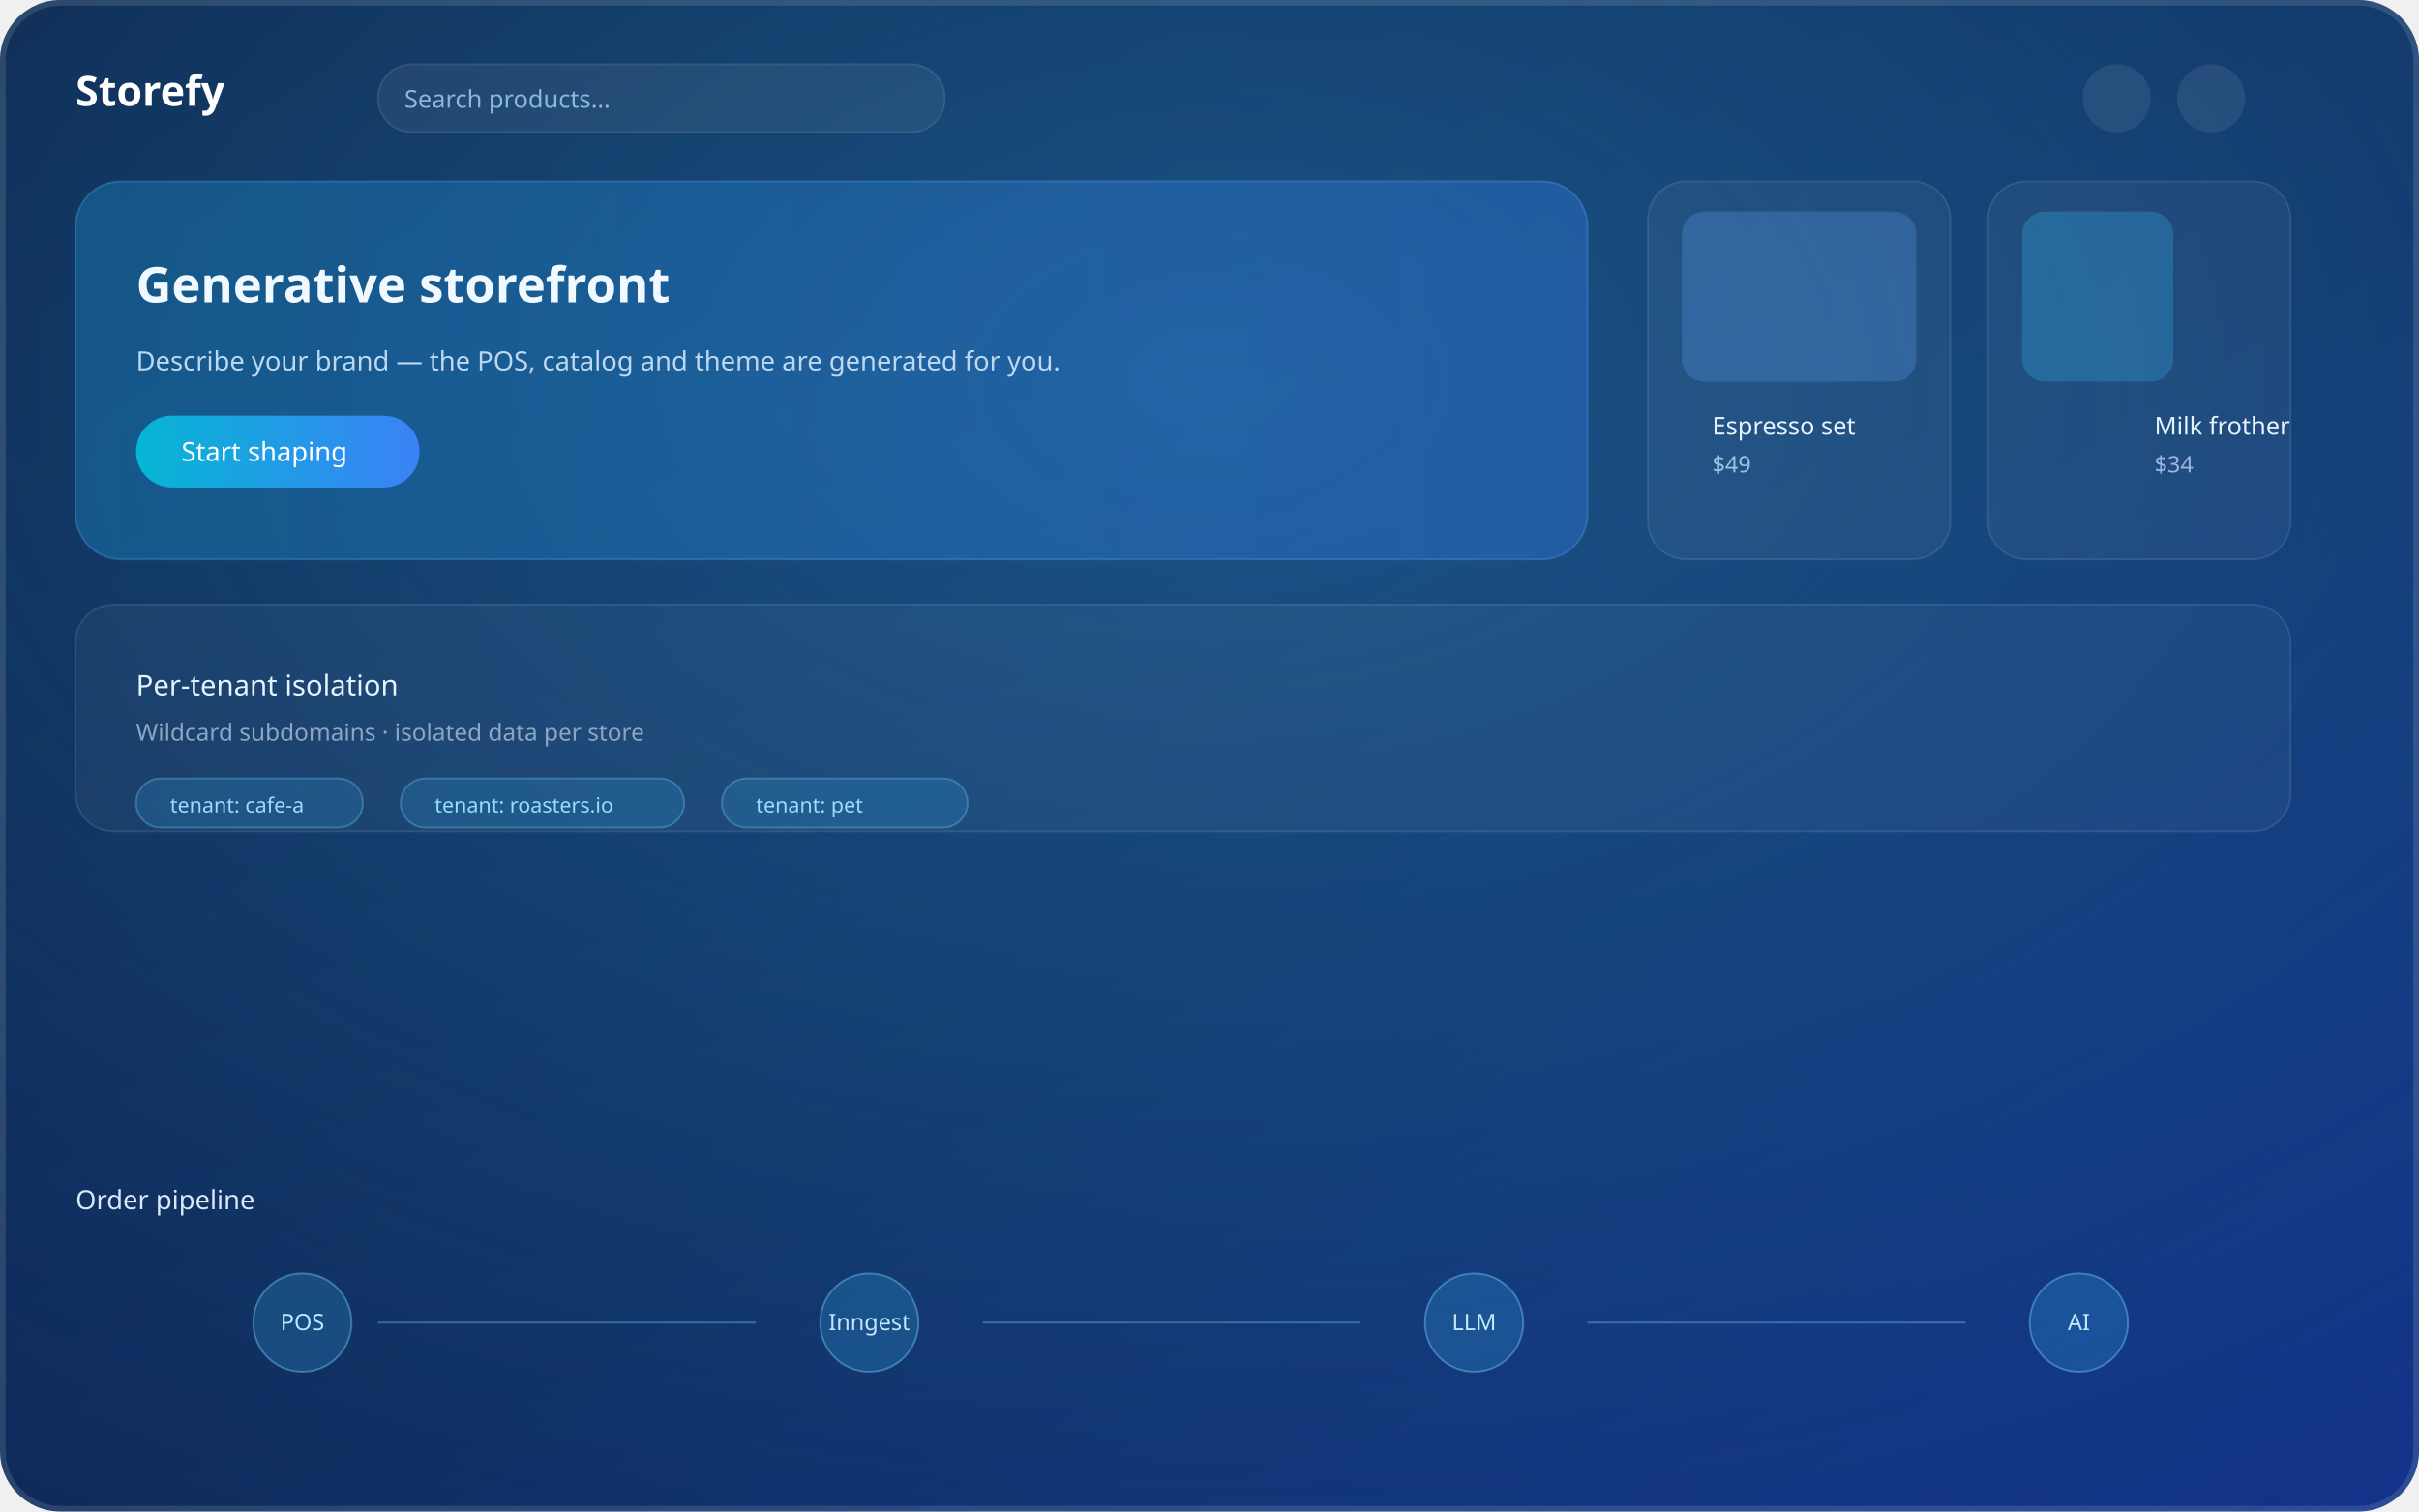
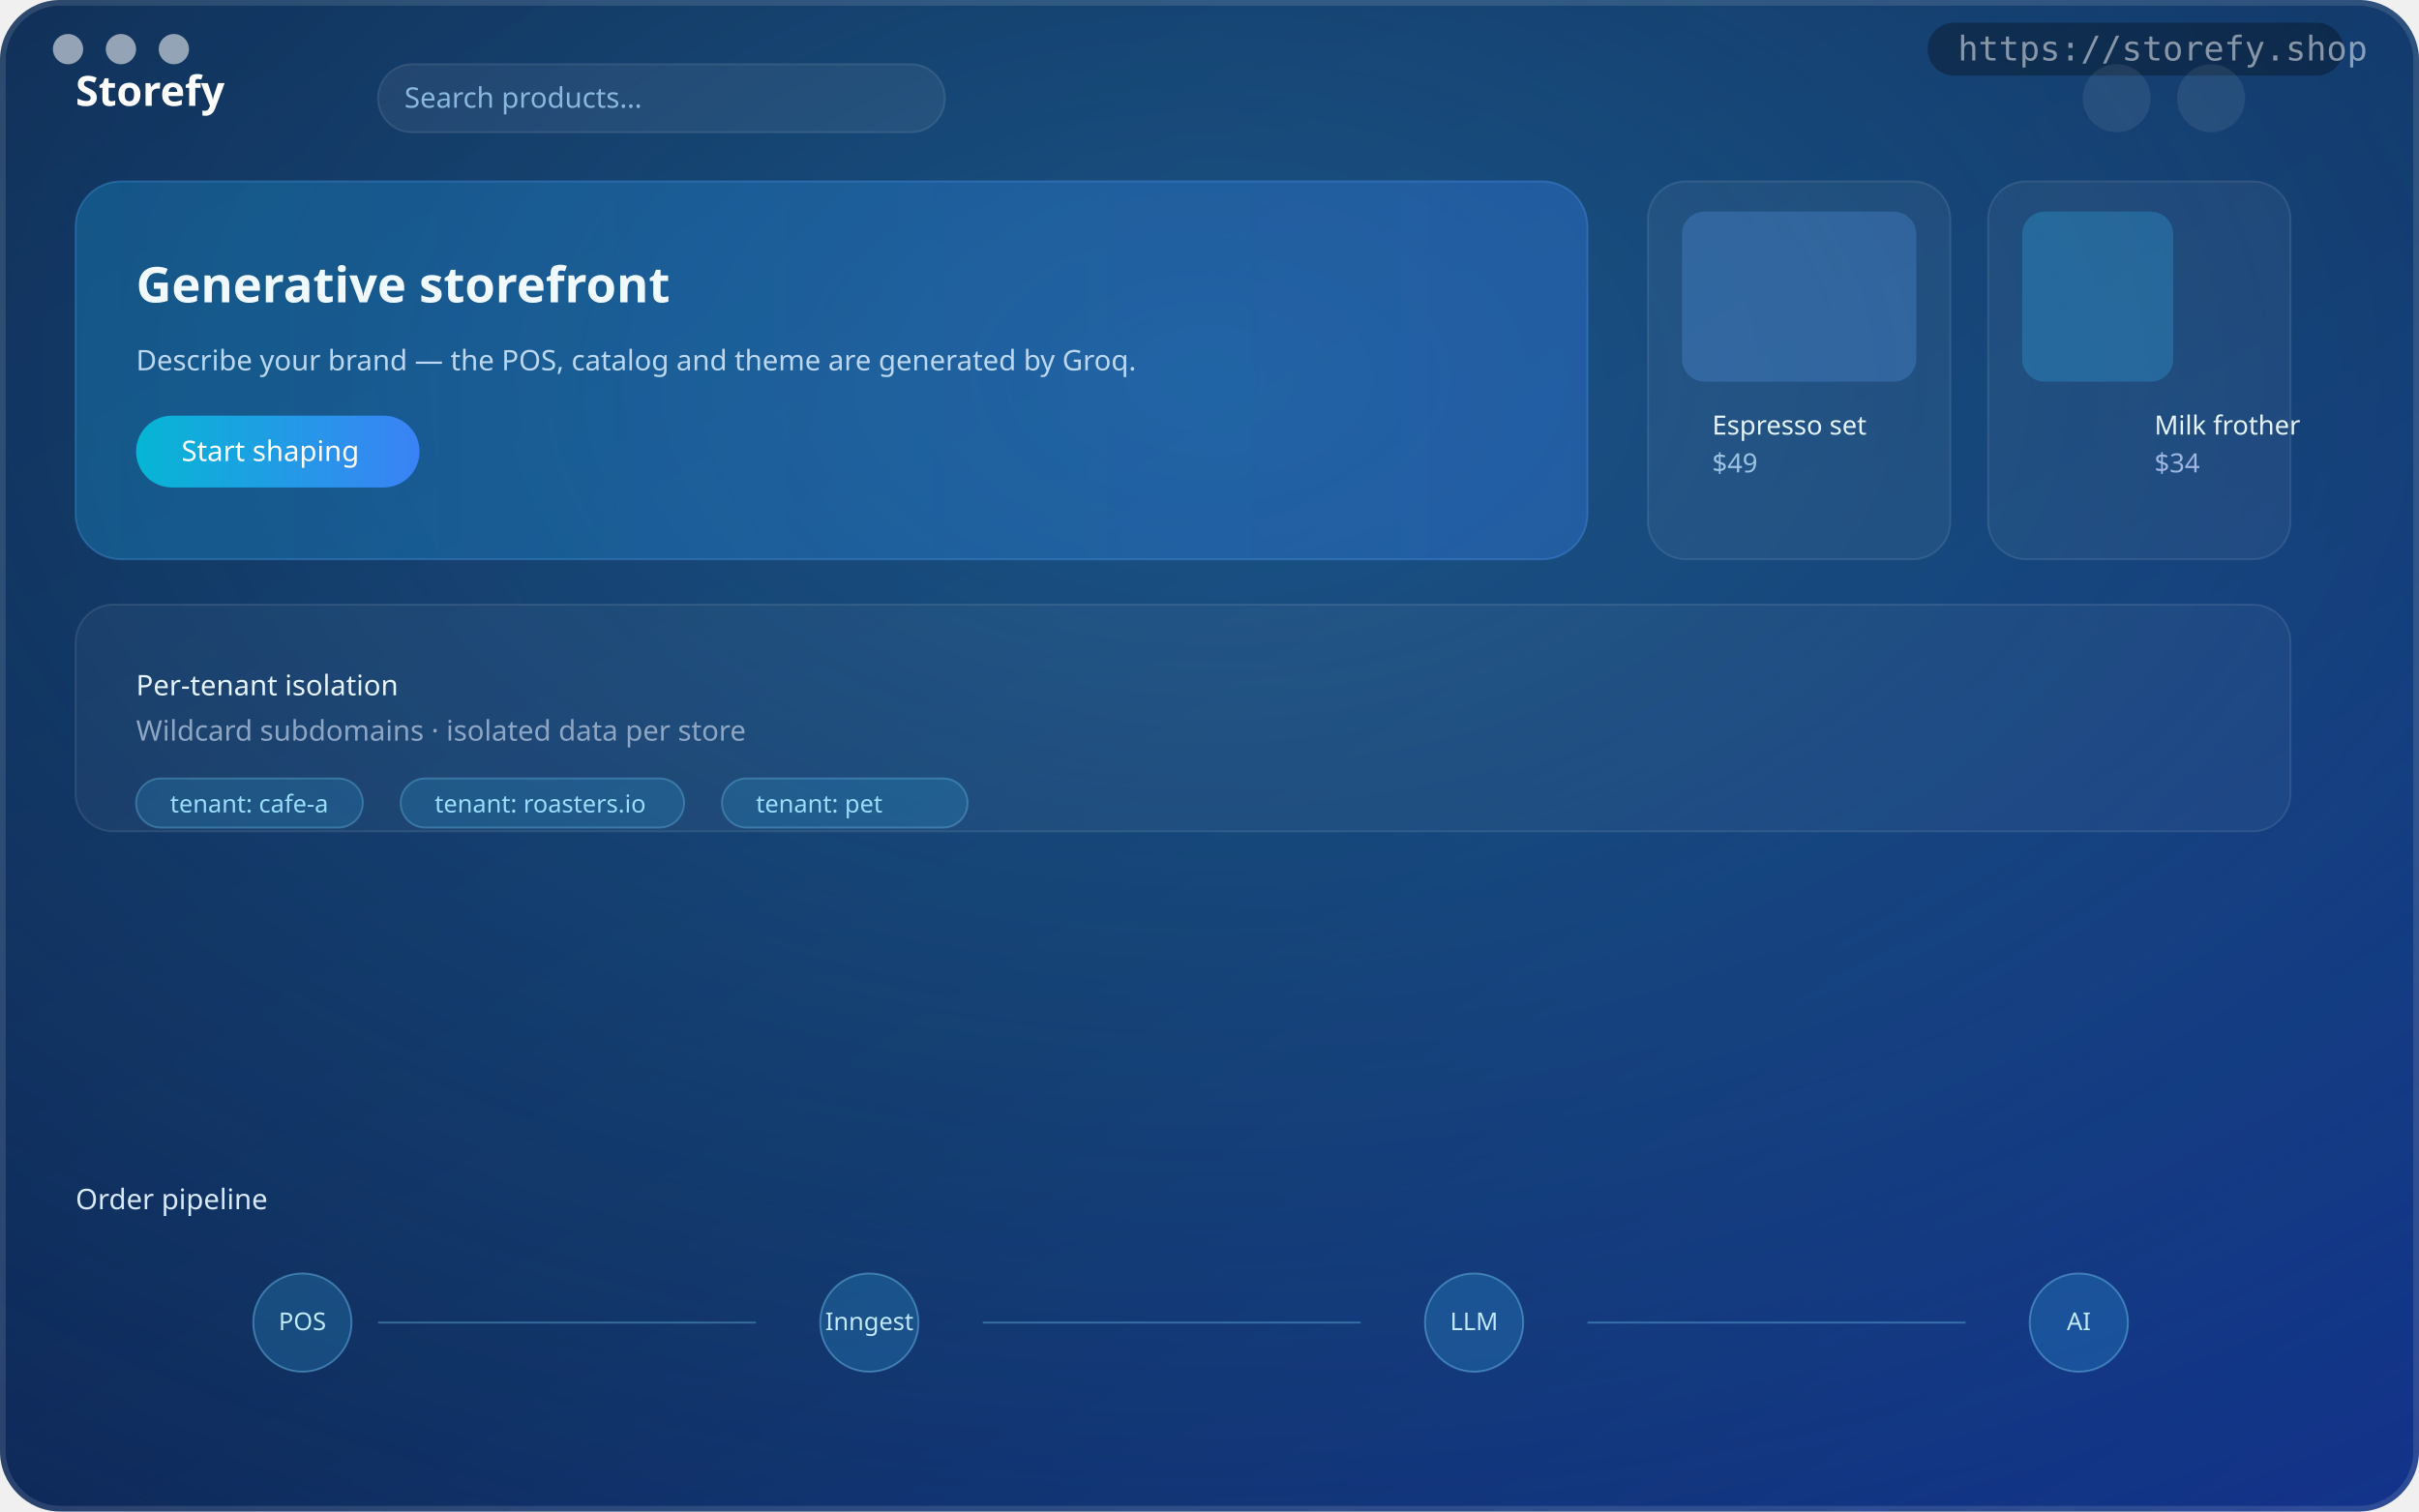
<svg xmlns="http://www.w3.org/2000/svg" width="1280" height="800" viewBox="0 0 1280 800" fill="none">
  <defs>
    <linearGradient id="bg" x1="0" y1="0" x2="1" y2="1">
      <stop offset="0" stop-color="#0b1e44" />
      <stop offset="0.55" stop-color="#0e2a5c" />
      <stop offset="1" stop-color="#12328a" />
    </linearGradient>
    <linearGradient id="acc" x1="0" y1="0" x2="1" y2="0">
      <stop offset="0" stop-color="#06b6d4" />
      <stop offset="1" stop-color="#3b82f6" />
    </linearGradient>
    <radialGradient id="glow" cx="0.5" cy="0.25" r="0.9">
      <stop offset="0" stop-color="#38bdf8" stop-opacity="0.3" />
      <stop offset="1" stop-color="#38bdf8" stop-opacity="0" />
    </radialGradient>
  </defs>
  <rect width="1280" height="800" rx="32" fill="url(#bg)" />
  <rect width="1280" height="800" rx="32" fill="url(#glow)" />
  <rect x="1.5" y="1.5" width="1277" height="797" rx="30.5" stroke="rgba(255,255,255,0.12)" stroke-width="3" />
+   <g aria-hidden="true">
+     <circle cx="36" cy="26" r="8" fill="rgba(255,255,255,0.55)" />
+     <circle cx="64" cy="26" r="8" fill="rgba(255,255,255,0.55)" />
+     <circle cx="92" cy="26" r="8" fill="rgba(255,255,255,0.55)" />
+     <rect x="1020" y="12" width="220" height="28" rx="14" fill="rgba(0,0,0,0.3)" />
+     <text x="1036" y="32" font-family="Geist Mono, monospace" font-size="18" fill="rgba(255,255,255,0.5)">https://storefy.shop</text>
+   </g>
  <g font-family="Geist, sans-serif">
    <text x="40" y="56" font-size="22" font-weight="700" fill="#ffffff">Storefy</text>
    <rect x="200" y="34" width="300" height="36" rx="18" fill="rgba(255,255,255,0.06)" stroke="rgba(255,255,255,0.1)" />
-     <text x="214" y="57" font-size="13" fill="#8ab8dd">Search products…</text>
+     <text x="214" y="57" font-size="15" fill="#8ab8dd">Search products…</text>
    <g fill="rgba(255,255,255,0.08)">
      <circle cx="1120" cy="52" r="18" />
      <circle cx="1170" cy="52" r="18" />
    </g>
  </g>
  <rect x="40" y="96" width="800" height="200" rx="24" fill="rgba(59,130,246,0.14)" stroke="rgba(96,165,250,0.3)" />
  <rect x="40" y="96" width="800" height="200" rx="24" fill="url(#acc)" opacity="0.18" />
  <g font-family="Geist, sans-serif">
    <text x="72" y="160" font-size="26" font-weight="600" fill="#f0f9ff">Generative storefront</text>
-     <text x="72" y="196" font-size="14" fill="#bcd8f0">Describe your brand — the POS, catalog and theme are generated for you.</text>
+     <text x="72" y="196" font-size="15" fill="#bcd8f0">Describe your brand — the POS, catalog and theme are generated by Groq.</text>
    <rect x="72" y="220" width="150" height="38" rx="19" fill="url(#acc)" />
-     <text x="96" y="244" font-size="14" font-weight="500" fill="#ffffff">Start shaping</text>
+     <text x="96" y="244" font-size="15" font-weight="500" fill="#ffffff">Start shaping</text>
  </g>
  <g font-family="Geist, sans-serif">
    <g>
      <rect x="872" y="96" width="160" height="200" rx="20" fill="rgba(255,255,255,0.05)" stroke="rgba(255,255,255,0.1)" />
      <rect x="890" y="112" width="124" height="90" rx="12" fill="rgba(96,165,250,0.25)" />
-       <text x="906" y="230" font-size="13" fill="#e5f3ff">Espresso set</text>
-       <text x="906" y="250" font-size="12" fill="#9cc3e2">$49</text>
+       <text x="906" y="230" font-size="14" fill="#e5f3ff">Espresso set</text>
+       <text x="906" y="250" font-size="14" fill="#9cc3e2">$49</text>
    </g>
    <g>
      <rect x="1052" y="96" width="160" height="200" rx="20" fill="rgba(255,255,255,0.05)" stroke="rgba(255,255,255,0.1)" />
      <rect x="1070" y="112" width="80" height="90" rx="12" fill="rgba(56,189,248,0.25)" />
-       <text x="1140" y="230" font-size="13" fill="#e5f3fe">Milk frother</text>
-       <text x="1140" y="250" font-size="12" fill="#9db6e2">$34</text>
+       <text x="1140" y="230" font-size="14" fill="#e5f3fe">Milk frother</text>
+       <text x="1140" y="250" font-size="14" fill="#9db6e2">$34</text>
    </g>
  </g>
  <rect x="40" y="320" width="1172" height="120" rx="20" fill="rgba(255,255,255,0.04)" stroke="rgba(255,255,255,0.1)" />
  <g font-family="Geist, sans-serif">
    <text x="72" y="368" font-size="15" font-weight="500" fill="#e5f3fe">Per-tenant isolation</text>
-     <text x="72" y="392" font-size="12.5" fill="#8da6c4">Wildcard subdomains · isolated data per store</text>
+     <text x="72" y="392" font-size="15" fill="#8da6c4">Wildcard subdomains · isolated data per store</text>
    <rect x="72" y="412" width="120" height="26" rx="13" fill="rgba(56,189,248,0.16)" stroke="rgba(125,211,252,0.3)" />
-     <text x="90" y="430" font-size="11" fill="#9adcfb">tenant: cafe-a</text>
+     <text x="90" y="430" font-size="13" fill="#9adcfb">tenant: cafe-a</text>
    <rect x="212" y="412" width="150" height="26" rx="13" fill="rgba(56,189,248,0.16)" stroke="rgba(125,211,252,0.3)" />
-     <text x="230" y="430" font-size="11" fill="#9adcfb">tenant: roasters.io</text>
+     <text x="230" y="430" font-size="13" fill="#9adcfb">tenant: roasters.io</text>
    <rect x="382" y="412" width="130" height="26" rx="13" fill="rgba(56,189,248,0.16)" stroke="rgba(125,211,252,0.3)" />
-     <text x="400" y="430" font-size="11" fill="#9adcfb">tenant: pet</text>
+     <text x="400" y="430" font-size="13" fill="#9adcfb">tenant: pet</text>
  </g>
  <g font-family="Geist, sans-serif">
-     <text x="40" y="640" font-size="14" font-weight="500" fill="#d8e9f7">Order pipeline</text>
+     <text x="40" y="640" font-size="15" font-weight="500" fill="#d8e9f7">Order pipeline</text>
    <g stroke="rgba(125,211,252,0.35)" fill="none">
      <line x1="200" y1="700" x2="400" y2="700" />
      <line x1="520" y1="700" x2="720" y2="700" />
      <line x1="840" y1="700" x2="1040" y2="700" />
    </g>
-     <g font-size="12" text-anchor="middle">
+     <g font-size="13" text-anchor="middle">
      <circle cx="160" cy="700" r="26" fill="rgba(56,189,248,0.2)" stroke="rgba(125,211,252,0.4)" />
      <text x="160" y="704" fill="#c2e8ff">POS</text>
      <circle cx="460" cy="700" r="26" fill="rgba(56,189,248,0.2)" stroke="rgba(125,211,252,0.4)" />
      <text x="460" y="704" fill="#c2e8ff">Inngest</text>
      <circle cx="780" cy="700" r="26" fill="rgba(56,189,248,0.2)" stroke="rgba(125,211,252,0.4)" />
      <text x="780" y="704" fill="#c2e8ff">LLM</text>
      <circle cx="1100" cy="700" r="26" fill="rgba(56,189,248,0.2)" stroke="rgba(125,211,252,0.4)" />
      <text x="1100" y="704" fill="#c2e8ff">AI</text>
    </g>
  </g>
</svg>
